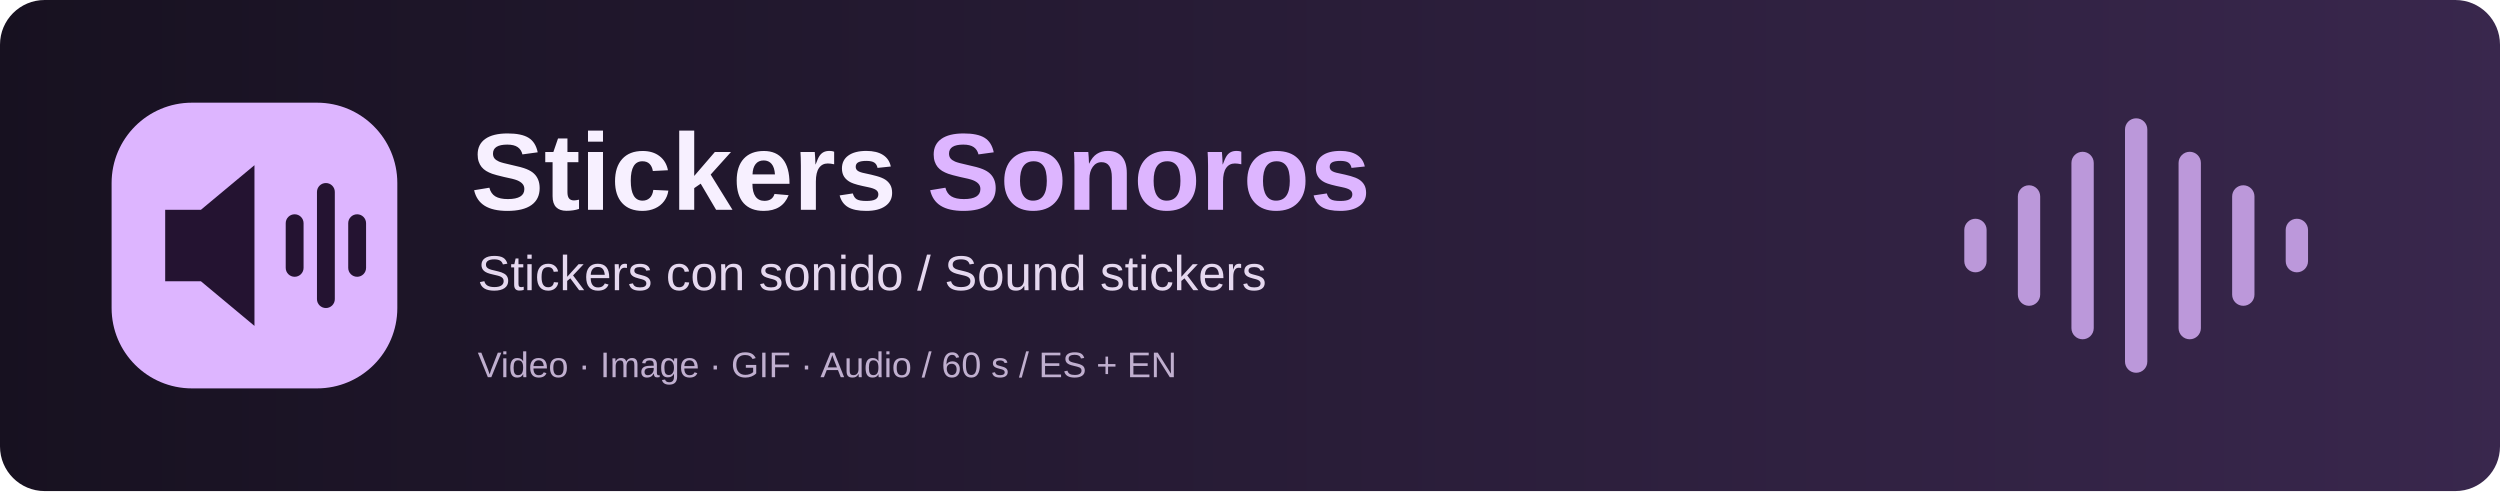
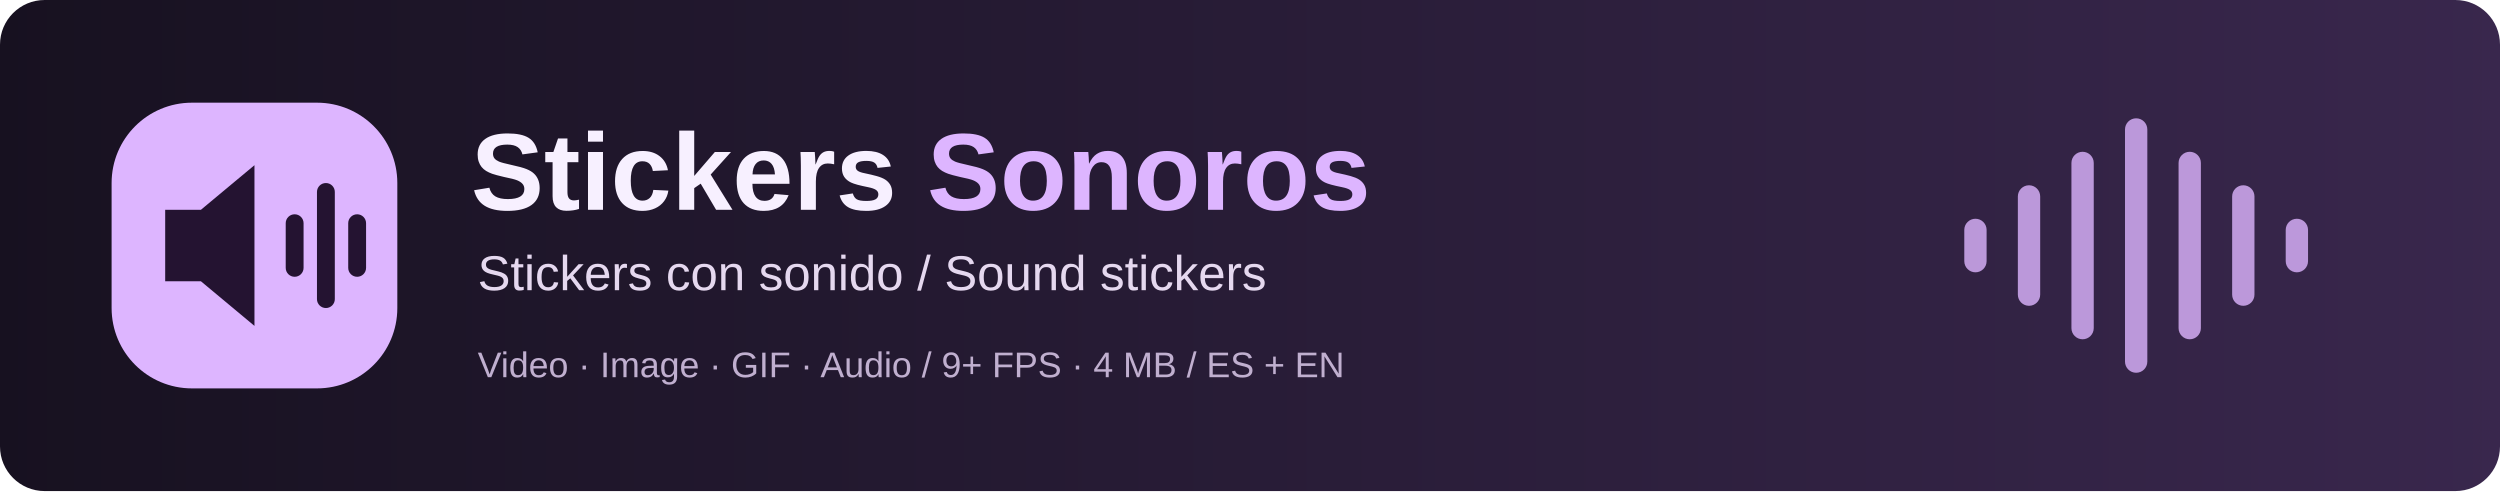
<svg xmlns="http://www.w3.org/2000/svg" width="1120" height="220" viewBox="0 0 1120 220" role="img" aria-labelledby="title">
  <defs>
    <linearGradient id="g">
      <stop stop-color="#171120" />
      <stop offset="1" stop-color="#39274d" />
    </linearGradient>
  </defs>
  <rect width="1120" height="220" rx="20" fill="url(#g)" />
  <g transform="translate(50 46) scale(2)">
    <rect width="64" height="64" rx="18" fill="#ddb5ff" />
    <g fill="#241331">
      <path d="M12 24h8l12-10v36L20 40h-8z" />
      <rect x="39" y="25" width="4" height="14" rx="2" />
      <rect x="46" y="18" width="4" height="28" rx="2" />
      <rect x="53" y="25" width="4" height="14" rx="2" />
    </g>
  </g>
  <g font-family="Arial, sans-serif">
    <text x="211" y="94" font-size="49" font-weight="bold" fill="#f7f0ff">Stickers <tspan fill="#ddb5ff">Sonoros</tspan>
    </text>
    <text x="214" y="130" font-size="22" fill="#e5d8ef">Stickers con sonido / Sound stickers</text>
-     <text x="214" y="169" font-size="16" fill="#c0afcf">Video · Image · GIF · Audio  /  60 s  /  ES + EN</text>
+     <text x="214" y="169" font-size="16" fill="#c0afcf">Video · Image · GIF · Audio  /  9+ FPS · 4 MB  /  ES + EN</text>
  </g>
  <g fill="#ddb5ff" opacity=".8">
    <rect x="880" y="98" width="10" height="24" rx="5" />
    <rect x="904" y="83" width="10" height="54" rx="5" />
    <rect x="928" y="68" width="10" height="84" rx="5" />
    <rect x="952" y="53" width="10" height="114" rx="5" />
    <rect x="976" y="68" width="10" height="84" rx="5" />
    <rect x="1000" y="83" width="10" height="54" rx="5" />
    <rect x="1024" y="98" width="10" height="24" rx="5" />
  </g>
</svg>
